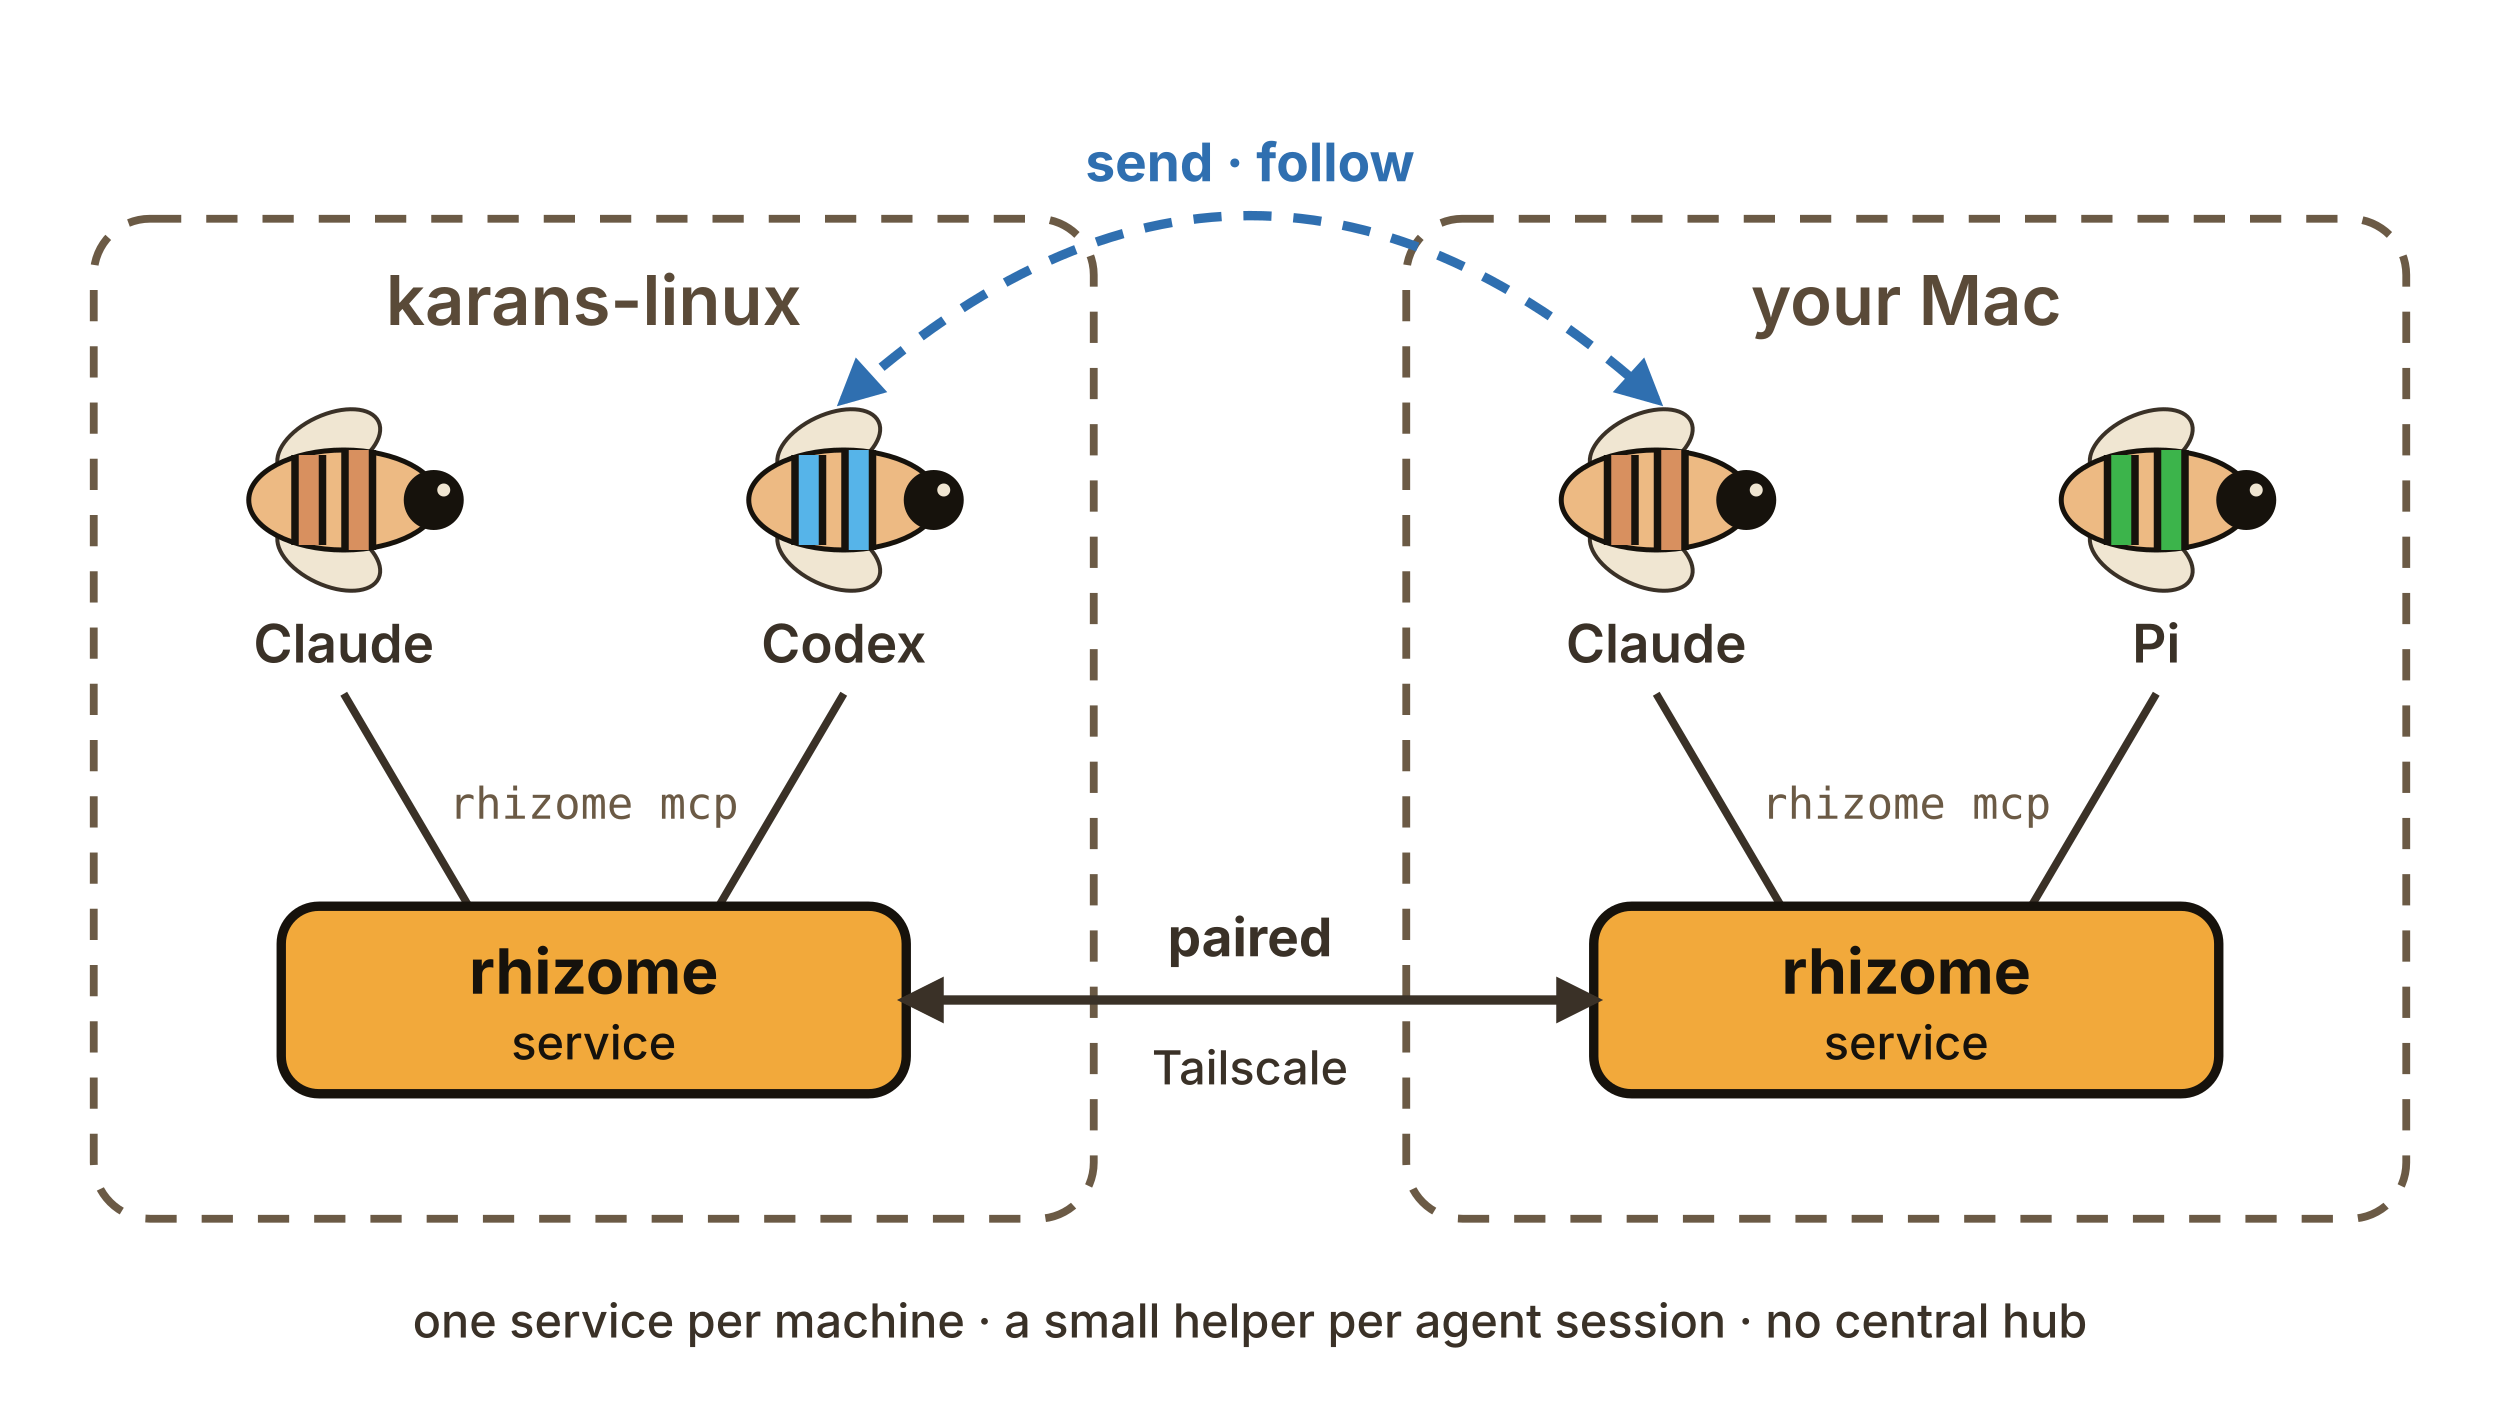
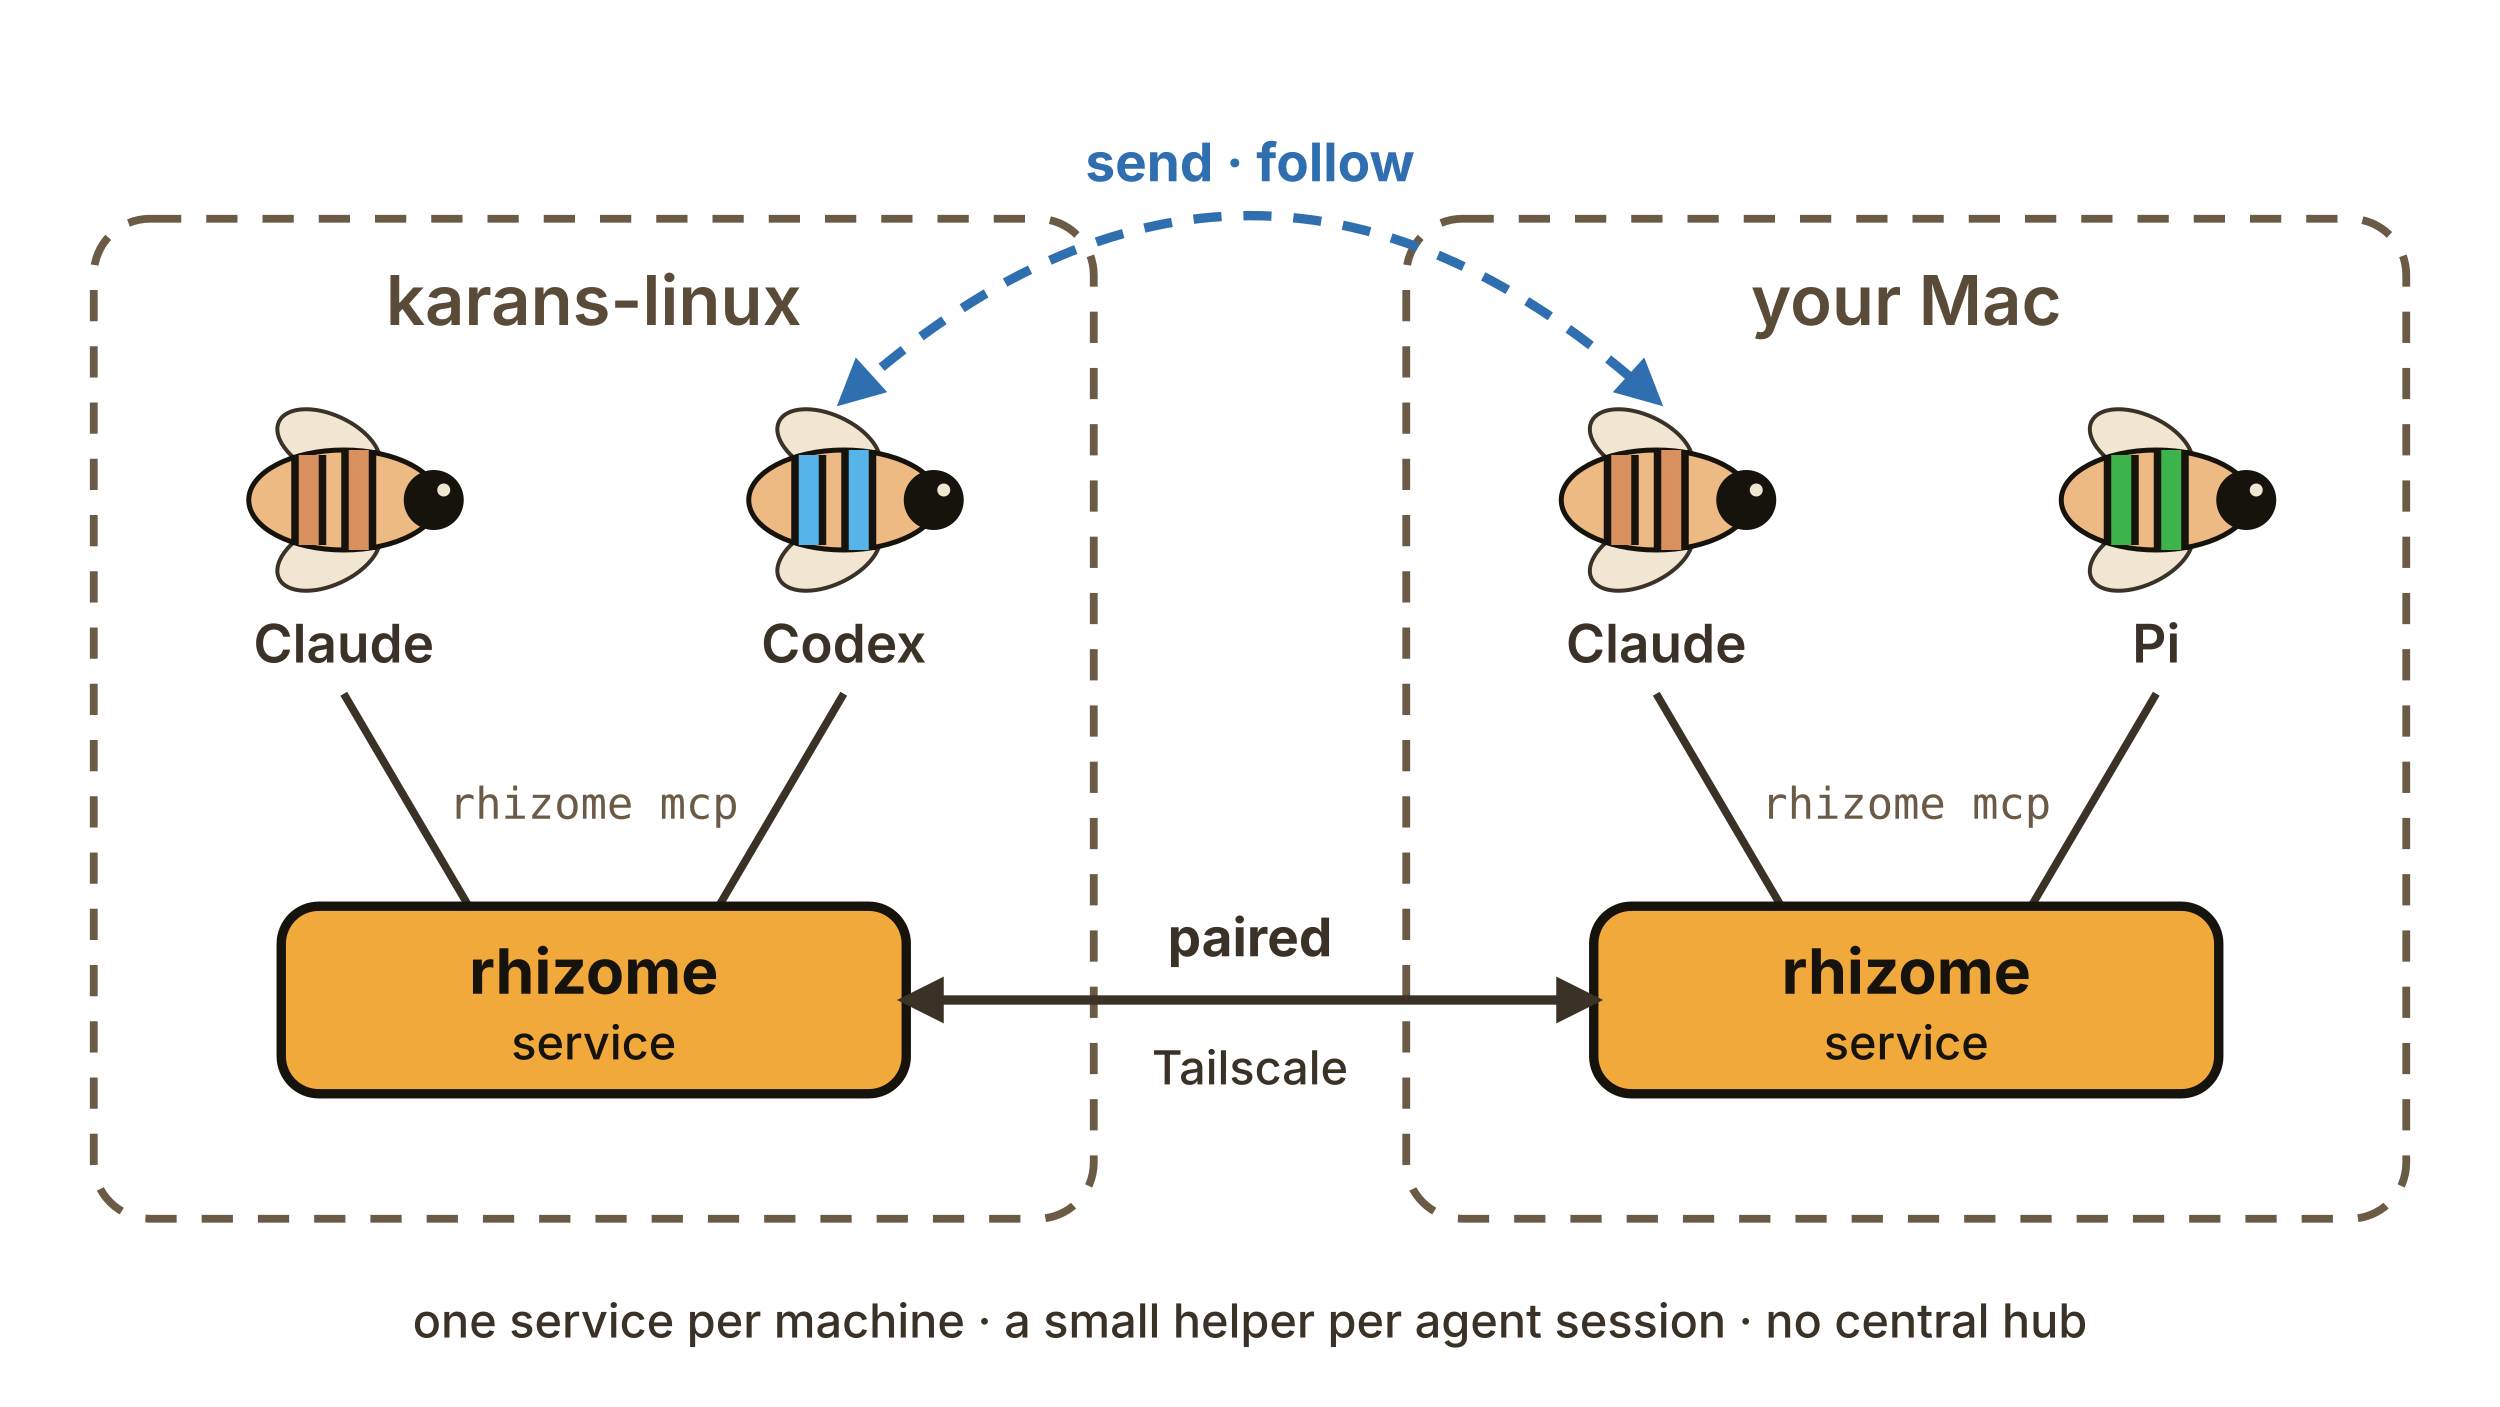
<svg xmlns="http://www.w3.org/2000/svg" viewBox="0 0 800 450" font-family="Inter, -apple-system, Helvetica, Arial, sans-serif">
  <defs>
    <marker id="ar" viewBox="0 0 10 10" refX="8" refY="5" markerWidth="5" markerHeight="5" orient="auto-start-reverse">
      <path d="M0 0L10 5L0 10z" fill="#3a3127" />
    </marker>
    <marker id="ab" viewBox="0 0 10 10" refX="8" refY="5" markerWidth="5" markerHeight="5" orient="auto-start-reverse">
      <path d="M0 0L10 5L0 10z" fill="#2f6fb0" />
    </marker>
  </defs>
  <rect x="30" y="70" width="320" height="320" rx="18" fill="none" stroke="#6b5a45" stroke-width="2.5" stroke-dasharray="10 8" />
  <text x="190" y="104" text-anchor="middle" font-size="22" font-weight="600" fill="#5a4a38">karans-linux</text>
  <g transform="translate(68.4 126.4) scale(1.6)">
-     <ellipse cx="23" cy="10" rx="11" ry="6" fill="#f0e6d2" stroke="#3a3127" stroke-width=".8" transform="rotate(-25 23 10)" />
-     <ellipse cx="23" cy="32" rx="11" ry="6" fill="#f0e6d2" stroke="#3a3127" stroke-width=".8" transform="rotate(25 23 32)" />
+     <ellipse cx="23" cy="10" rx="11" ry="6" fill="#f0e6d2" stroke="#3a3127" stroke-width=".8" transform="rotate(25 23 10)" />
+     <ellipse cx="23" cy="32" rx="11" ry="6" fill="#f0e6d2" stroke="#3a3127" stroke-width=".8" transform="rotate(-25 23 32)" />
    <ellipse cx="26" cy="21" rx="19" ry="10" fill="#edba83" stroke="#16120c" stroke-width="1" />
    <path d="M19 12v18M29 11v20" stroke="#16120c" stroke-width="7" />
    <path d="M19 12v18M29 11v20" stroke="#d8905f" stroke-width="4" />
    <circle cx="44" cy="21" r="6" fill="#16120c" />
    <circle cx="46" cy="19" r="1.3" fill="#f0e6d2" />
  </g>
  <text x="110" y="212" text-anchor="middle" font-size="17" font-weight="600" fill="#3a3127">Claude</text>
  <line x1="110" y1="222" x2="150" y2="290" stroke="#3a3127" stroke-width="2.5" />
  <g transform="translate(228.4 126.4) scale(1.6)">
-     <ellipse cx="23" cy="10" rx="11" ry="6" fill="#f0e6d2" stroke="#3a3127" stroke-width=".8" transform="rotate(-25 23 10)" />
-     <ellipse cx="23" cy="32" rx="11" ry="6" fill="#f0e6d2" stroke="#3a3127" stroke-width=".8" transform="rotate(25 23 32)" />
+     <ellipse cx="23" cy="10" rx="11" ry="6" fill="#f0e6d2" stroke="#3a3127" stroke-width=".8" transform="rotate(25 23 10)" />
+     <ellipse cx="23" cy="32" rx="11" ry="6" fill="#f0e6d2" stroke="#3a3127" stroke-width=".8" transform="rotate(-25 23 32)" />
    <ellipse cx="26" cy="21" rx="19" ry="10" fill="#edba83" stroke="#16120c" stroke-width="1" />
    <path d="M19 12v18M29 11v20" stroke="#16120c" stroke-width="7" />
    <path d="M19 12v18M29 11v20" stroke="#56b4e9" stroke-width="4" />
    <circle cx="44" cy="21" r="6" fill="#16120c" />
    <circle cx="46" cy="19" r="1.3" fill="#f0e6d2" />
  </g>
  <text x="270" y="212" text-anchor="middle" font-size="17" font-weight="600" fill="#3a3127">Codex</text>
  <line x1="270" y1="222" x2="230" y2="290" stroke="#3a3127" stroke-width="2.5" />
  <text x="190" y="262" text-anchor="middle" font-size="14" font-weight="400" fill="#6b5a45" font-family="Menlo, SF Mono, monospace" xml:space="preserve">rhizome mcp</text>
  <rect x="90" y="290" width="200" height="60" rx="12" fill="#f2a93b" stroke="#16120c" stroke-width="3" />
  <text x="190" y="318" text-anchor="middle" font-size="20" font-weight="700" fill="#16120c">rhizome</text>
  <text x="190" y="339" text-anchor="middle" font-size="15" font-weight="500" fill="#16120c">service</text>
  <rect x="450" y="70" width="320" height="320" rx="18" fill="none" stroke="#6b5a45" stroke-width="2.5" stroke-dasharray="10 8" />
  <text x="610" y="104" text-anchor="middle" font-size="22" font-weight="600" fill="#5a4a38">your Mac</text>
  <g transform="translate(488.4 126.4) scale(1.6)">
-     <ellipse cx="23" cy="10" rx="11" ry="6" fill="#f0e6d2" stroke="#3a3127" stroke-width=".8" transform="rotate(-25 23 10)" />
-     <ellipse cx="23" cy="32" rx="11" ry="6" fill="#f0e6d2" stroke="#3a3127" stroke-width=".8" transform="rotate(25 23 32)" />
+     <ellipse cx="23" cy="10" rx="11" ry="6" fill="#f0e6d2" stroke="#3a3127" stroke-width=".8" transform="rotate(25 23 10)" />
+     <ellipse cx="23" cy="32" rx="11" ry="6" fill="#f0e6d2" stroke="#3a3127" stroke-width=".8" transform="rotate(-25 23 32)" />
    <ellipse cx="26" cy="21" rx="19" ry="10" fill="#edba83" stroke="#16120c" stroke-width="1" />
    <path d="M19 12v18M29 11v20" stroke="#16120c" stroke-width="7" />
    <path d="M19 12v18M29 11v20" stroke="#d8905f" stroke-width="4" />
    <circle cx="44" cy="21" r="6" fill="#16120c" />
    <circle cx="46" cy="19" r="1.3" fill="#f0e6d2" />
  </g>
  <text x="530" y="212" text-anchor="middle" font-size="17" font-weight="600" fill="#3a3127">Claude</text>
  <line x1="530" y1="222" x2="570" y2="290" stroke="#3a3127" stroke-width="2.5" />
  <g transform="translate(648.4 126.4) scale(1.6)">
-     <ellipse cx="23" cy="10" rx="11" ry="6" fill="#f0e6d2" stroke="#3a3127" stroke-width=".8" transform="rotate(-25 23 10)" />
-     <ellipse cx="23" cy="32" rx="11" ry="6" fill="#f0e6d2" stroke="#3a3127" stroke-width=".8" transform="rotate(25 23 32)" />
+     <ellipse cx="23" cy="10" rx="11" ry="6" fill="#f0e6d2" stroke="#3a3127" stroke-width=".8" transform="rotate(25 23 10)" />
+     <ellipse cx="23" cy="32" rx="11" ry="6" fill="#f0e6d2" stroke="#3a3127" stroke-width=".8" transform="rotate(-25 23 32)" />
    <ellipse cx="26" cy="21" rx="19" ry="10" fill="#edba83" stroke="#16120c" stroke-width="1" />
    <path d="M19 12v18M29 11v20" stroke="#16120c" stroke-width="7" />
    <path d="M19 12v18M29 11v20" stroke="#3cb44b" stroke-width="4" />
    <circle cx="44" cy="21" r="6" fill="#16120c" />
    <circle cx="46" cy="19" r="1.3" fill="#f0e6d2" />
  </g>
  <text x="690" y="212" text-anchor="middle" font-size="17" font-weight="600" fill="#3a3127">Pi</text>
  <line x1="690" y1="222" x2="650" y2="290" stroke="#3a3127" stroke-width="2.5" />
  <text x="610" y="262" text-anchor="middle" font-size="14" font-weight="400" fill="#6b5a45" font-family="Menlo, SF Mono, monospace" xml:space="preserve">rhizome mcp</text>
  <rect x="510" y="290" width="200" height="60" rx="12" fill="#f2a93b" stroke="#16120c" stroke-width="3" />
  <text x="610" y="318" text-anchor="middle" font-size="20" font-weight="700" fill="#16120c">rhizome</text>
  <text x="610" y="339" text-anchor="middle" font-size="15" font-weight="500" fill="#16120c">service</text>
  <line x1="290" y1="320" x2="510" y2="320" stroke="#3a3127" stroke-width="3" marker-start="url(#ar)" marker-end="url(#ar)" />
  <text x="400" y="306" text-anchor="middle" font-size="17" font-weight="700" fill="#3a3127">paired</text>
  <text x="400" y="347" text-anchor="middle" font-size="15" font-weight="500" fill="#3a3127">Tailscale</text>
  <path d="M270 128 Q400 10 530 128" fill="none" stroke="#2f6fb0" stroke-width="3" stroke-dasharray="9 7" marker-start="url(#ab)" marker-end="url(#ab)" />
  <text x="400" y="58" text-anchor="middle" font-size="17" font-weight="700" fill="#2f6fb0">send · follow</text>
  <text x="400" y="428" text-anchor="middle" font-size="15" font-weight="500" fill="#3a3127">one service per machine · a small helper per agent session · no central hub</text>
</svg>
